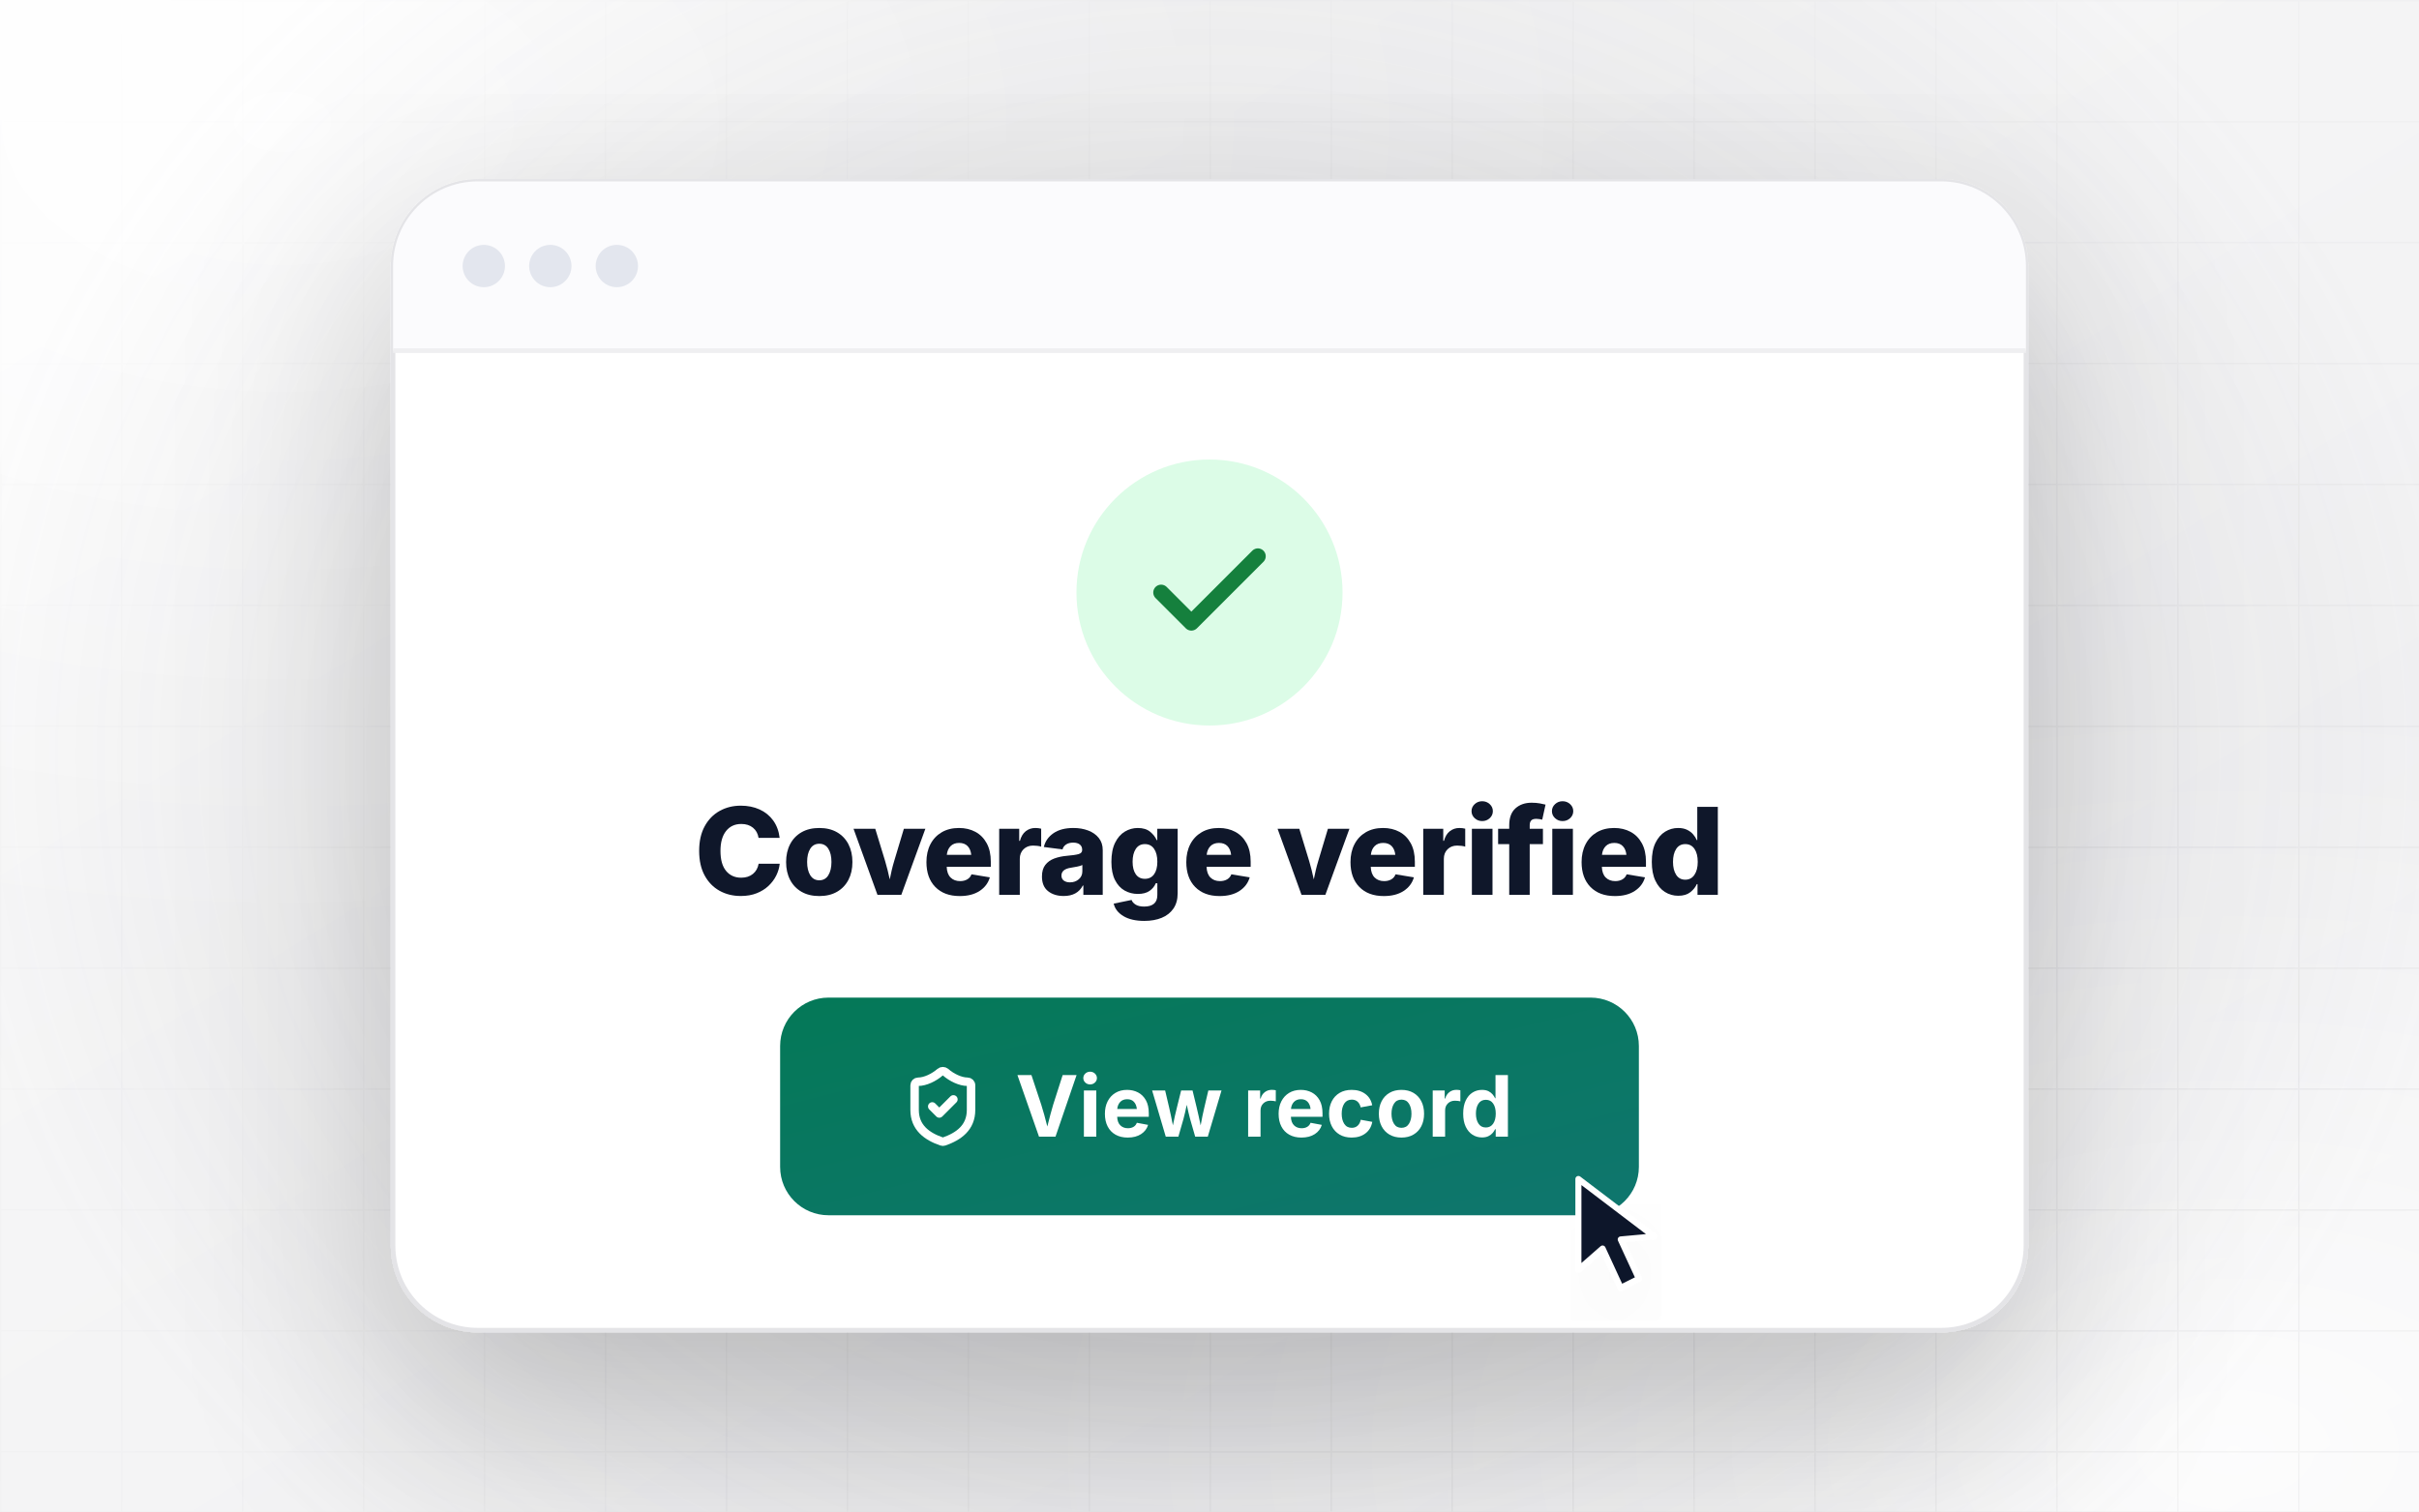
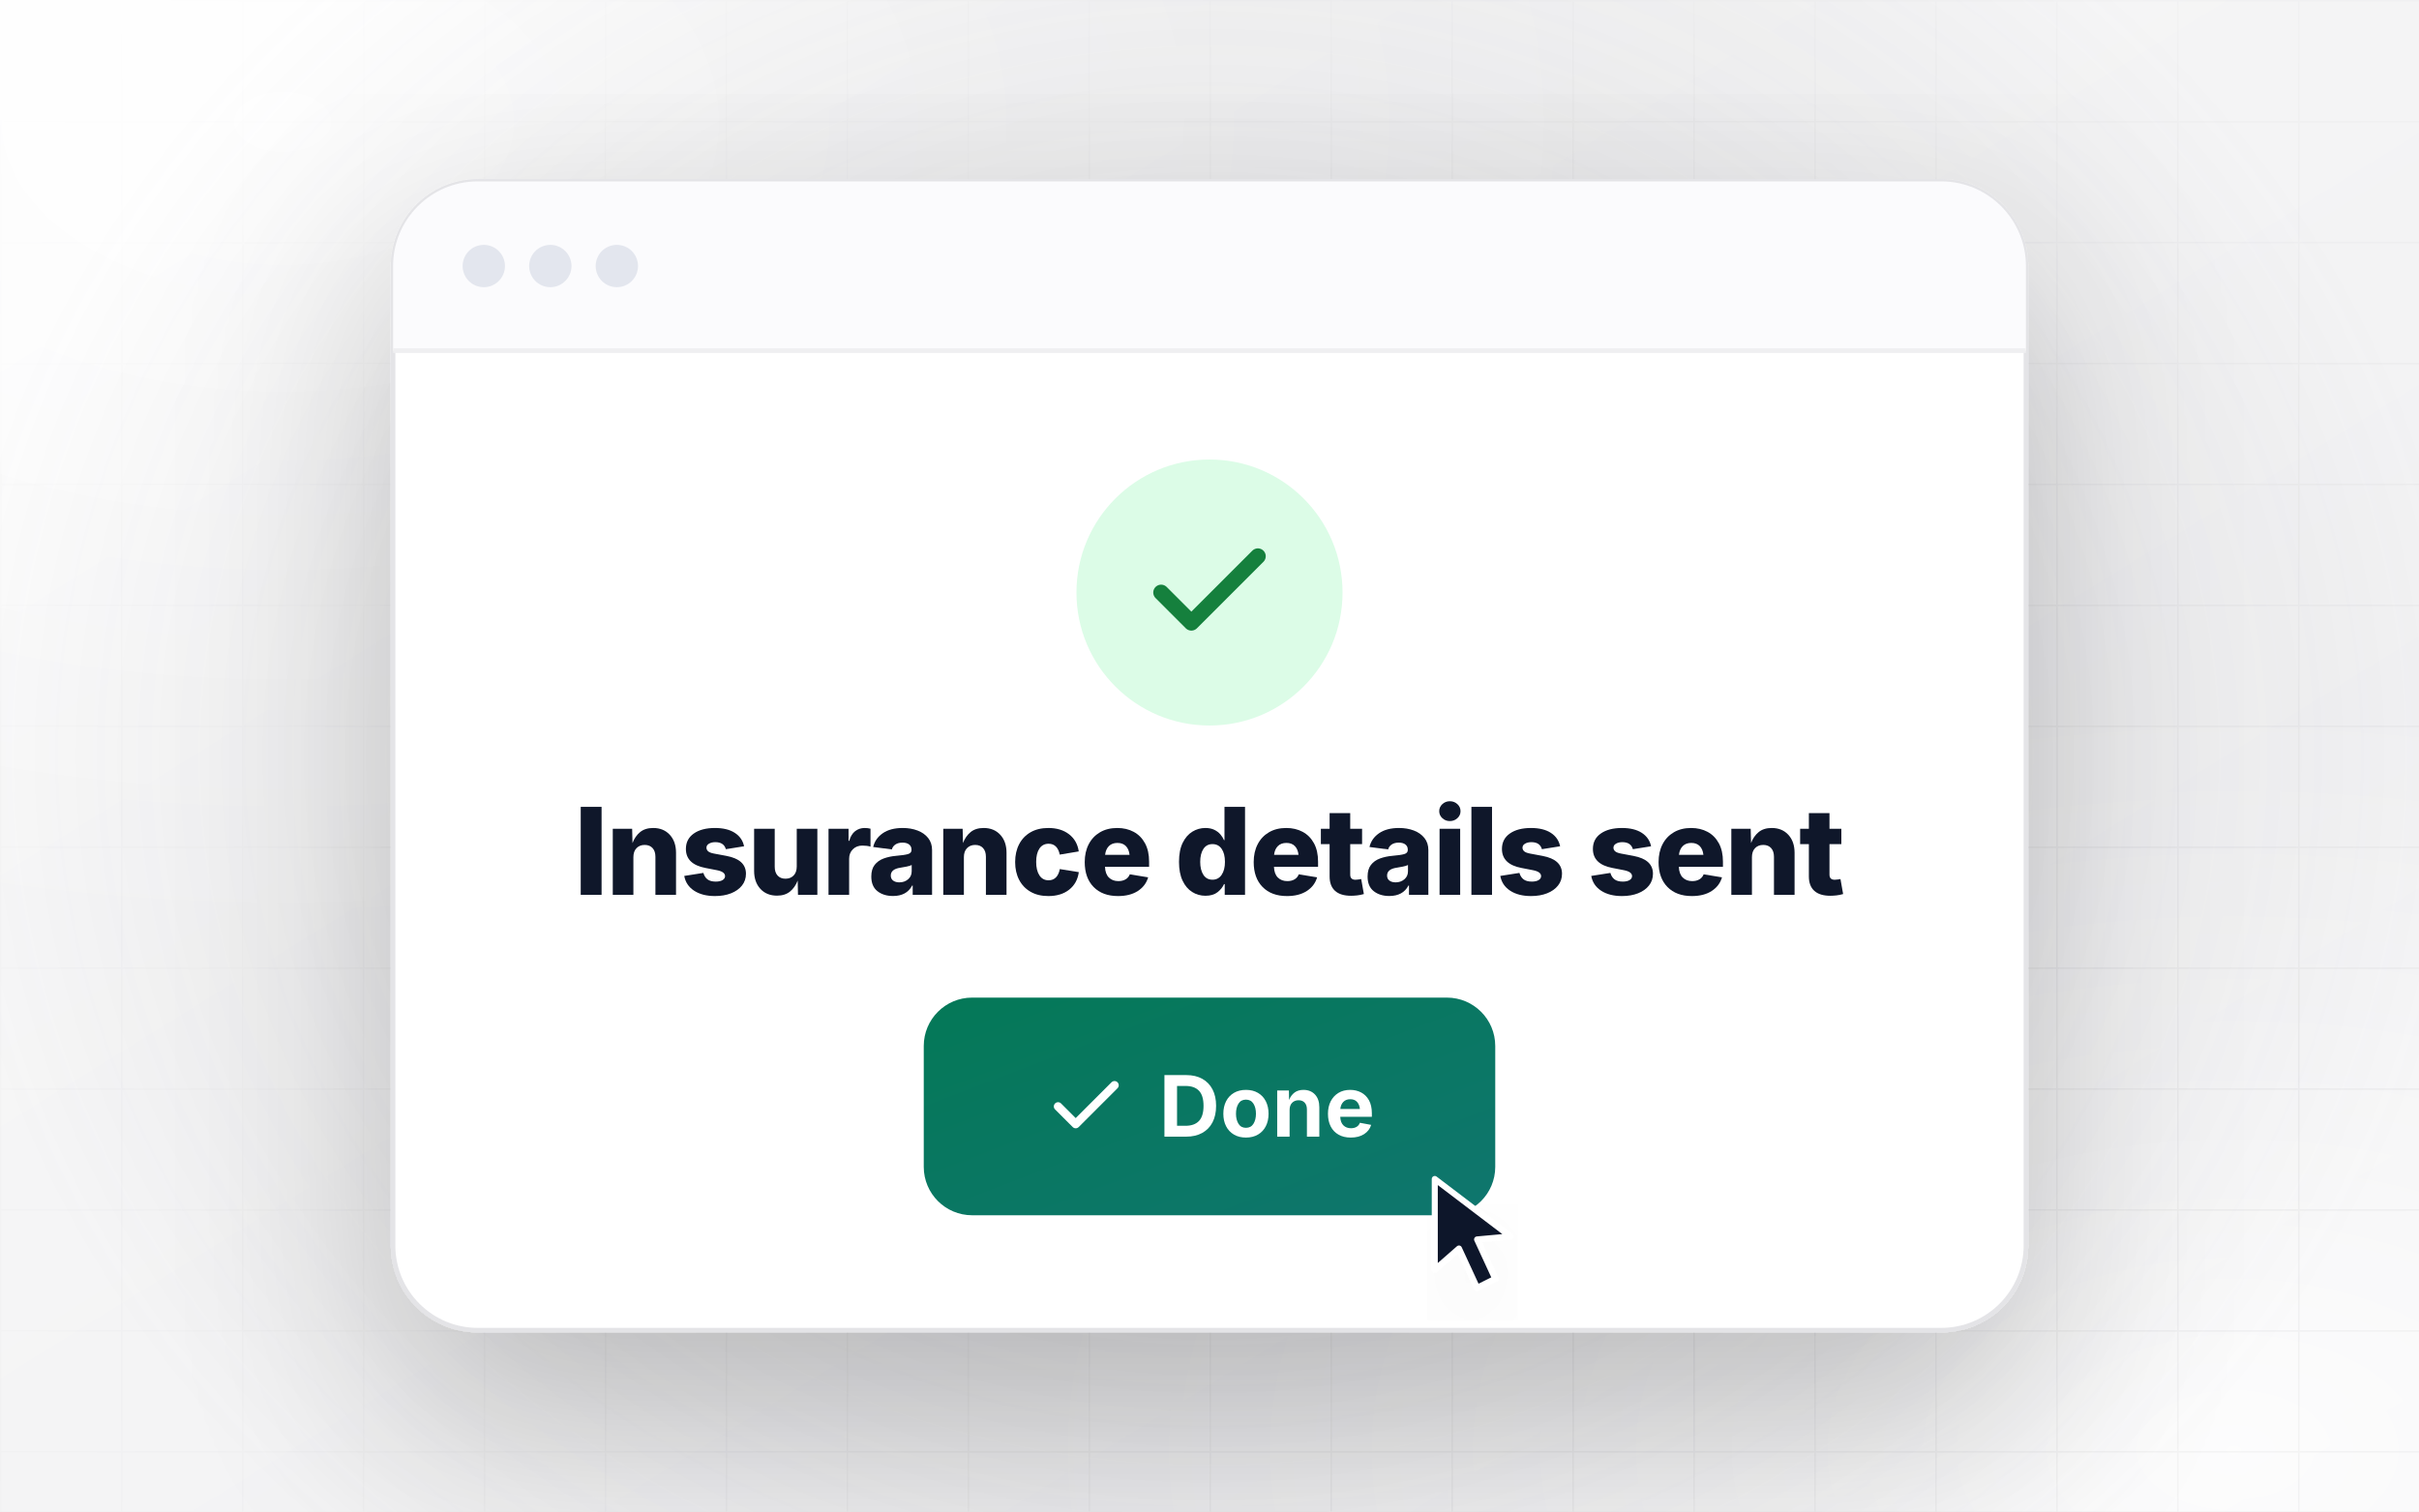
<svg xmlns="http://www.w3.org/2000/svg" xmlns:xlink="http://www.w3.org/1999/xlink" viewBox="0 0 800 500" width="800" height="500" role="img">
  <defs>
    <linearGradient id="bg" x1="0" y1="0" x2="1" y2="1">
      <stop offset="0" stop-color="#FAFAFA" />
      <stop offset="1" stop-color="#EEEEF0" />
    </linearGradient>
    <radialGradient id="glowA" cx="0.12" cy="0.08" r="0.55">
      <stop offset="0" stop-color="#FFFFFF" stop-opacity="0.95" />
      <stop offset="1" stop-color="#FFFFFF" stop-opacity="0" />
    </radialGradient>
    <radialGradient id="glowB" cx="0.92" cy="0.96" r="0.5">
      <stop offset="0" stop-color="#FFFFFF" stop-opacity="0.85" />
      <stop offset="1" stop-color="#FFFFFF" stop-opacity="0" />
    </radialGradient>
    <linearGradient id="gAcc" x1="0" y1="0" x2="1" y2="1">
      <stop offset="0" stop-color="#047857" />
      <stop offset="1" stop-color="#0F766E" />
    </linearGradient>
    <linearGradient id="gStroke" x1="0" y1="0" x2="1" y2="0">
      <stop offset="0" stop-color="#6EE7B7" />
      <stop offset="1" stop-color="#5EEAD4" />
    </linearGradient>
    <pattern id="grid" width="40" height="40" patternUnits="userSpaceOnUse">
      <path d="M40 0H0V40" fill="none" stroke="#52525B" stroke-opacity="0.07" stroke-width="1" />
    </pattern>
    <radialGradient id="fade" cx="0.5" cy="0.45" r="0.65">
      <stop offset="0" stop-color="#fff" stop-opacity="1" />
      <stop offset="1" stop-color="#fff" stop-opacity="0" />
    </radialGradient>
    <mask id="gridMask">
      <rect width="1200" height="800" fill="url(#fade)" />
    </mask>
    <filter id="e1" x="-10%" y="-10%" width="120%" height="140%">
      <feDropShadow dx="0" dy="1" stdDeviation="1.2" flood-color="#0F172A" flood-opacity="0.07" />
      <feDropShadow dx="0" dy="12" stdDeviation="18" flood-color="#18181B" flood-opacity="0.08" />
    </filter>
    <filter id="e2" x="-15%" y="-15%" width="130%" height="160%">
      <feDropShadow dx="0" dy="2" stdDeviation="3" flood-color="#0F172A" flood-opacity="0.10" />
      <feDropShadow dx="0" dy="28" stdDeviation="34" flood-color="#18181B" flood-opacity="0.20" />
    </filter>
    <radialGradient id="spot" cx="0.5" cy="0.5" r="0.5">
      <stop offset="0" stop-color="#71717A" stop-opacity="0.24" />
      <stop offset="1" stop-color="#71717A" stop-opacity="0" />
    </radialGradient>
-     <path id="g800_C" d="M787 -20Q586 -20 426.5 69.0Q267 158 174.5 328.5Q82 499 82 744Q82 990 175.5 1161.0Q269 1332 429.0 1421.0Q589 1510 787 1510Q964 1510 1105.0 1446.0Q1246 1382 1335.0 1260.0Q1424 1138 1445 964H1088Q1071 1073 993.5 1136.5Q916 1200 796 1200Q632 1200 537.5 1080.5Q443 961 443 744Q443 520 538.0 405.0Q633 290 794 290Q914 290 992.0 353.5Q1070 417 1089 526H1446Q1436 426 1388.5 329.0Q1341 232 1258.0 153.0Q1175 74 1057.0 27.0Q939 -20 787 -20Z" />
-     <path id="g800_o" d="M634 -21Q459 -21 333.0 51.5Q207 124 139.5 253.5Q72 383 72 555Q72 727 139.5 857.0Q207 987 333.0 1059.5Q459 1132 634 1132Q809 1132 934.5 1059.5Q1060 987 1127.5 857.0Q1195 727 1195 555Q1195 383 1127.5 253.5Q1060 124 934.5 51.5Q809 -21 634 -21ZM634 246Q734 246 787.0 331.5Q840 417 840 557Q840 697 787.0 781.0Q734 865 634 865Q534 865 481.0 781.0Q428 697 428 557Q428 417 481.0 331.5Q534 246 634 246Z" />
-     <path id="g800_v" d="M427 0 22 1118H390L557 571Q580 496 598.5 419.0Q617 342 635 261Q651 342 669.0 418.5Q687 495 710 571L874 1118H1238L831 0Z" />
-     <path id="g800_e" d="M636 -21Q373 -21 222.5 132.5Q72 286 72 555Q72 727 139.5 857.0Q207 987 331.0 1059.5Q455 1132 623 1132Q780 1132 901.5 1066.5Q1023 1001 1092.5 873.5Q1162 746 1162 562V474H415Q420 353 481.5 292.5Q543 232 642 232Q712 232 763.0 261.5Q814 291 835 347L1146 296Q1104 151 971.5 65.0Q839 -21 636 -21ZM417 677H831Q821 772 769.0 825.5Q717 879 626 879Q534 879 480.5 824.5Q427 770 417 677Z" />
+     <path id="g800_I" d="M469 1490V0H116V1490Z" />
+     <path id="g800_n" d="M464 638V0H115V1118H443L449 877Q493 993 578.0 1062.5Q663 1132 799 1132Q974 1132 1080.0 1017.0Q1186 902 1186 712V0H837V644Q837 738 789.0 791.5Q741 845 655 845Q570 845 517.0 790.5Q464 736 464 638Z" />
+     <path id="g800_s" d="M586 -21Q371 -21 232.5 69.5Q94 160 65 320L389 371Q410 298 460.0 261.0Q510 224 599 224Q672 224 714.0 249.5Q756 275 756 317Q756 390 619 417L424 455Q93 518 93 777Q93 944 226.5 1038.0Q360 1132 585 1132Q795 1132 922.0 1049.0Q1049 966 1078 822L770 773Q736 892 591 892Q528 892 484.5 866.5Q441 841 441 798Q441 764 468.0 738.5Q495 713 567 699L781 659Q1110 597 1110 357Q1110 242 1042.5 157.0Q975 72 857.0 25.5Q739 -21 586 -21Z" />
+     <path id="g800_u" d="M503 -14Q327 -14 221.0 101.0Q115 216 115 406V1118H464V474Q464 380 512.5 326.5Q561 273 646 273Q732 273 784.5 327.5Q837 382 837 480V1118H1186V0H858L853 242Q808 125 723.0 55.5Q638 -14 503 -14Z" />
    <path id="g800_r" d="M115 0V1118H454V914H466Q496 1024 565.5 1078.0Q635 1132 727 1132Q778 1132 826 1120V816Q801 825 760.5 829.5Q720 834 688 834Q591 834 527.5 772.0Q464 710 464 610V0Z" />
    <path id="g800_a" d="M428 -20Q267 -20 163.5 62.0Q60 144 60 310Q60 434 117.0 507.0Q174 580 268.5 615.0Q363 650 476 660Q618 672 679.5 689.5Q741 707 741 759V763Q741 821 700.5 852.5Q660 884 589 884Q516 884 469.0 853.0Q422 822 408 769L92 810Q125 953 253.5 1042.5Q382 1132 592 1132Q731 1132 843.5 1089.0Q956 1046 1022.5 962.5Q1089 879 1089 759V0H761V157H752Q659 -20 428 -20ZM534 211Q622 211 683.0 263.0Q744 315 744 398V505Q714 489 657.0 478.0Q600 467 551 459Q390 435 390 326Q390 270 430.5 240.5Q471 211 534 211Z" />
-     <path id="g800_g" d="M630 -442Q411 -442 276.0 -361.0Q141 -280 111 -149L414 -87Q429 -132 481.5 -165.5Q534 -199 628 -199Q735 -199 792.5 -151.0Q850 -103 850 -3V195H823Q792 119 718.5 67.0Q645 15 520 15Q397 15 295.5 72.5Q194 130 133.0 250.5Q72 371 72 559Q72 755 134.5 882.0Q197 1009 299.0 1070.5Q401 1132 519 1132Q652 1132 729.5 1067.0Q807 1002 839 926H849V1118H1194V25Q1194 -129 1122.5 -233.0Q1051 -337 924.0 -389.5Q797 -442 630 -442ZM639 271Q739 271 794.5 347.5Q850 424 850 560Q850 698 795.0 778.5Q740 859 639 859Q538 859 484.5 777.0Q431 695 431 560Q431 425 485.0 348.0Q539 271 639 271Z" />
+     <path id="g800_c" d="M634 -21Q459 -21 333.0 51.5Q207 124 139.5 253.5Q72 383 72 555Q72 727 139.5 857.0Q207 987 333.0 1059.5Q459 1132 634 1132Q848 1132 985.5 1025.0Q1123 918 1149 735L827 681Q810 769 762.5 817.0Q715 865 638 865Q538 865 483.0 783.5Q428 702 428 557Q428 413 483.0 329.5Q538 246 638 246Q715 246 763.5 296.0Q812 346 828 436L1150 384Q1124 196 987.0 87.5Q850 -21 634 -21Z" />
+     <path id="g800_e" d="M636 -21Q373 -21 222.5 132.5Q72 286 72 555Q72 727 139.5 857.0Q207 987 331.0 1059.5Q455 1132 623 1132Q780 1132 901.5 1066.5Q1023 1001 1092.5 873.5Q1162 746 1162 562V474H415Q420 353 481.5 292.5Q543 232 642 232Q712 232 763.0 261.5Q814 291 835 347L1146 296Q1104 151 971.5 65.0Q839 -21 636 -21ZM417 677H831Q821 772 769.0 825.5Q717 879 626 879Q534 879 480.5 824.5Q427 770 417 677Z" />
+     <path id="g800_d" d="M520 -16Q396 -16 294.0 48.5Q192 113 132.0 240.5Q72 368 72 558Q72 754 134.5 881.0Q197 1008 298.5 1070.0Q400 1132 517 1132Q606 1132 669.0 1101.5Q732 1071 772.5 1023.5Q813 976 834 926H842V1490H1190V0H846V181H834Q801 105 724.5 44.5Q648 -16 520 -16ZM639 256Q738 256 794.0 338.5Q850 421 850 558Q850 697 794.5 778.0Q739 859 639 859Q538 859 484.5 776.5Q431 694 431 558Q431 422 484.5 339.0Q538 256 639 256Z" />
+     <path id="g800_t" d="M718 1118V859H517V342Q517 255 606 255Q624 255 656.5 259.5Q689 264 703 267L748 13Q689 -4 634.0 -10.0Q579 -16 530 -16Q352 -16 260.0 67.5Q168 151 168 311V859H20V1118H168V1384H517V1118Z" />
    <path id="g800_i" d="M115 0V1118H464V0ZM289 1249Q215 1249 162.0 1298.0Q109 1347 109 1417Q109 1487 162.0 1536.0Q215 1585 289 1585Q364 1585 417.0 1536.0Q470 1487 470 1417Q470 1347 417.0 1298.0Q364 1249 289 1249Z" />
-     <path id="g800_f" d="M779 1118V859H555V0H208V859H20V1118H208V1178Q208 1370 314.0 1465.0Q420 1560 588 1560Q662 1560 727.0 1548.5Q792 1537 823 1528L767 1273Q747 1278 720.0 1282.5Q693 1287 666 1287Q604 1287 579.5 1258.5Q555 1230 555 1181V1118Z" />
-     <path id="g800_d" d="M520 -16Q396 -16 294.0 48.5Q192 113 132.0 240.5Q72 368 72 558Q72 754 134.5 881.0Q197 1008 298.5 1070.0Q400 1132 517 1132Q606 1132 669.0 1101.5Q732 1071 772.5 1023.5Q813 976 834 926H842V1490H1190V0H846V181H834Q801 105 724.5 44.5Q648 -16 520 -16ZM639 256Q738 256 794.0 338.5Q850 421 850 558Q850 697 794.5 778.0Q739 859 639 859Q538 859 484.5 776.5Q431 694 431 558Q431 422 484.5 339.0Q538 256 639 256Z" />
-     <path id="g700_V" d="M571 0 49 1490H388L626 771Q662 659 698.0 528.0Q734 397 772 246Q810 398 844.5 528.0Q879 658 913 771L1143 1490H1480L970 0Z" />
-     <path id="g700_i" d="M128 0V1118H428V0ZM278 1264Q210 1264 162.0 1309.0Q114 1354 114 1418Q114 1482 162.0 1527.0Q210 1572 278 1572Q346 1572 394.5 1527.0Q443 1482 443 1418Q443 1354 394.5 1309.0Q346 1264 278 1264Z" />
+     <path id="g800_l" d="M464 1490V0H115V1490Z" />
+     <path id="g700_D" d="M659 0H135V1490H664Q888 1490 1049.5 1400.5Q1211 1311 1298.0 1144.5Q1385 978 1385 746Q1385 513 1298.0 346.0Q1211 179 1048.0 89.5Q885 0 659 0ZM440 263H644Q859 263 970.0 379.0Q1081 495 1081 746Q1081 996 970.5 1111.5Q860 1227 646 1227H440Z" />
+     <path id="g700_o" d="M628 -22Q460 -22 337.0 50.5Q214 123 147.5 252.5Q81 382 81 554Q81 727 147.5 857.0Q214 987 337.0 1059.5Q460 1132 628 1132Q796 1132 919.0 1059.5Q1042 987 1108.5 857.0Q1175 727 1175 554Q1175 382 1108.5 252.5Q1042 123 919.0 50.5Q796 -22 628 -22ZM628 214Q748 214 809.0 311.0Q870 408 870 555Q870 703 809.0 799.5Q748 896 628 896Q508 896 447.5 799.5Q387 703 387 555Q387 408 447.5 311.0Q508 214 628 214Z" />
+     <path id="g700_n" d="M428 647V0H128V1118H411L415 887Q462 1004 548.0 1068.0Q634 1132 763 1132Q937 1132 1042.0 1020.0Q1147 908 1147 711V0H847V659Q847 763 793.5 822.0Q740 881 645 881Q549 881 488.5 819.5Q428 758 428 647Z" />
    <path id="g700_e" d="M633 -22Q462 -22 338.0 48.0Q214 118 147.5 247.0Q81 376 81 553Q81 726 147.5 856.0Q214 986 334.5 1059.0Q455 1132 618 1132Q764 1132 883.0 1070.0Q1002 1008 1072.5 882.0Q1143 756 1143 565V481H378Q383 344 454.0 274.0Q525 204 638 204Q717 204 773.5 237.5Q830 271 854 336L1126 285Q1085 146 956.5 62.0Q828 -22 633 -22ZM380 669H854Q843 778 784.0 842.0Q725 906 621 906Q513 906 451.0 839.5Q389 773 380 669Z" />
-     <path id="g700_w" d="M361 0 31 1118H346L443 705Q463 612 487.0 505.0Q511 398 534 273Q557 395 582.5 502.5Q608 610 631 705L733 1118H1009L1109 705Q1130 610 1155.5 503.0Q1181 396 1205 272Q1226 396 1249.0 503.0Q1272 610 1294 705L1391 1118H1710L1378 0H1073L949 431Q928 503 908.5 593.0Q889 683 869 771Q850 683 830.0 592.5Q810 502 790 431L666 0Z" />
-     <path id="g700_r" d="M128 0V1118H418V923H430Q461 1026 533.5 1079.5Q606 1133 700 1133Q751 1133 797 1123V855Q777 861 738.5 865.5Q700 870 667 870Q563 870 495.5 805.0Q428 740 428 636V0Z" />
-     <path id="g700_c" d="M628 -22Q459 -22 336.5 50.5Q214 123 147.5 252.5Q81 382 81 554Q81 727 147.5 857.0Q214 987 336.5 1059.5Q459 1132 628 1132Q827 1132 960.0 1032.5Q1093 933 1125 760L846 708Q827 795 772.5 845.5Q718 896 631 896Q511 896 449.0 801.5Q387 707 387 555Q387 405 449.0 309.5Q511 214 631 214Q718 214 774.0 266.5Q830 319 848 409L1127 358Q1095 181 962.0 79.5Q829 -22 628 -22Z" />
-     <path id="g700_o" d="M628 -22Q460 -22 337.0 50.5Q214 123 147.5 252.5Q81 382 81 554Q81 727 147.5 857.0Q214 987 337.0 1059.5Q460 1132 628 1132Q796 1132 919.0 1059.5Q1042 987 1108.5 857.0Q1175 727 1175 554Q1175 382 1108.5 252.5Q1042 123 919.0 50.5Q796 -22 628 -22ZM628 214Q748 214 809.0 311.0Q870 408 870 555Q870 703 809.0 799.5Q748 896 628 896Q508 896 447.5 799.5Q387 703 387 555Q387 408 447.5 311.0Q508 214 628 214Z" />
-     <path id="g700_d" d="M537 -19Q408 -19 305.0 47.5Q202 114 141.5 242.5Q81 371 81 557Q81 748 143.0 876.0Q205 1004 308.0 1068.0Q411 1132 535 1132Q630 1132 693.0 1100.0Q756 1068 794.5 1021.0Q833 974 853 930H863V1490H1163V0H868V179H853Q832 134 793.0 88.5Q754 43 691.0 12.0Q628 -19 537 -19ZM629 222Q743 222 806.0 314.0Q869 406 869 558Q869 710 806.5 801.0Q744 892 629 892Q511 892 450.0 798.5Q389 705 389 558Q389 410 450.5 316.0Q512 222 629 222Z" />
  </defs>
  <style>
.pulse{transform-box:fill-box;transform-origin:center;animation:pulse 2.4s cubic-bezier(.2,.7,.3,1) infinite}
@keyframes pulse{0%{transform:scale(1);opacity:.30}75%{transform:scale(2.1);opacity:0}100%{transform:scale(2.1);opacity:0}}
.caret{animation:blink 1.1s steps(1) infinite}
@keyframes blink{0%,55%{opacity:1}56%,100%{opacity:0}}
.press{transform-box:fill-box;transform-origin:0 0;animation:press 3.2s ease-in-out infinite}
@keyframes press{0%,58%,100%{transform:translate(0,0) scale(1)}66%{transform:translate(1.5px,2px) scale(.9)}74%{transform:translate(0,0) scale(1)}}
.ripple{transform-box:fill-box;transform-origin:center;opacity:0;animation:ripple 3.2s ease-out infinite}
@keyframes ripple{0%,62%{opacity:0;transform:scale(.4)}68%{opacity:.5}100%{opacity:0;transform:scale(2.4)}}
.sweep{animation:sweep 4.8s cubic-bezier(.45,0,.2,1) infinite}
@keyframes sweep{0%{transform:translateY(-470px);opacity:0}8%{opacity:1}72%{transform:translateY(0);opacity:1}100%{transform:translateY(0);opacity:1}}
.ring{transform-box:fill-box;transform-origin:50% 12%;animation:ring 4s ease-in-out infinite}
@keyframes ring{0%,70%,100%{transform:rotate(0)}74%{transform:rotate(14deg)}78%{transform:rotate(-12deg)}82%{transform:rotate(8deg)}86%{transform:rotate(-4deg)}90%{transform:rotate(0)}}
.glow{animation:glow 2.6s ease-in-out infinite}
@keyframes glow{0%,100%{opacity:1}50%{opacity:.45}}
.float{animation:float 6s ease-in-out infinite}
@keyframes float{0%,100%{transform:translateY(0)}50%{transform:translateY(-6px)}}
@media (prefers-reduced-motion: reduce){*{animation:none!important}}
</style>
  <rect width="800" height="500" fill="url(#bg)" />
  <rect width="800" height="500" fill="url(#glowA)" />
  <rect width="800" height="500" fill="url(#glowB)" />
  <rect width="800" height="500" fill="url(#grid)" mask="url(#gridMask)" />
  <ellipse cx="400.0" cy="250.0" rx="421.2" ry="361.0" fill="url(#spot)" />
  <rect x="130" y="60" width="540" height="380" rx="28" fill="#fff" stroke="#E4E4E7" stroke-width="1.5" filter="url(#e2)" />
  <path d="M130 116 V88 a28 28 0 0 1 28 -28 H642 a28 28 0 0 1 28 28 V116 Z" fill="#FBFBFD" />
  <line x1="130" y1="116" x2="670" y2="116" stroke="#EFEFF1" stroke-width="1.5" />
  <circle cx="160" cy="88" r="7" fill="#E3E6EE" />
  <circle cx="182" cy="88" r="7" fill="#E3E6EE" />
  <circle cx="204" cy="88" r="7" fill="#E3E6EE" />
  <circle cx="400.0" cy="196" r="44" fill="#DCFCE7" />
  <g transform="translate(376.0 172) scale(2)" fill="none" stroke="#15803D" stroke-width="2.6" stroke-linecap="round" stroke-linejoin="round">
    <path d="M20 6 9 17l-5-5" />
  </g>
  <g>
-     <use href="#g800_C" xlink:href="#g800_C" transform="translate(229.62 296.00) scale(0.01953 -0.01953)" fill="#0F172A" />
-     <use href="#g800_o" xlink:href="#g800_o" transform="translate(258.57 296.00) scale(0.01953 -0.01953)" fill="#0F172A" />
-     <use href="#g800_v" xlink:href="#g800_v" transform="translate(281.85 296.00) scale(0.01953 -0.01953)" fill="#0F172A" />
-     <use href="#g800_e" xlink:href="#g800_e" transform="translate(304.98 296.00) scale(0.01953 -0.01953)" fill="#0F172A" />
-     <use href="#g800_r" xlink:href="#g800_r" transform="translate(328.20 296.00) scale(0.01953 -0.01953)" fill="#0F172A" />
-     <use href="#g800_a" xlink:href="#g800_a" transform="translate(343.42 296.00) scale(0.01953 -0.01953)" fill="#0F172A" />
-     <use href="#g800_g" xlink:href="#g800_g" transform="translate(366.15 296.00) scale(0.01953 -0.01953)" fill="#0F172A" />
-     <use href="#g800_e" xlink:href="#g800_e" transform="translate(390.92 296.00) scale(0.01953 -0.01953)" fill="#0F172A" />
-     <use href="#g800_v" xlink:href="#g800_v" transform="translate(422.09 296.00) scale(0.01953 -0.01953)" fill="#0F172A" />
-     <use href="#g800_e" xlink:href="#g800_e" transform="translate(445.22 296.00) scale(0.01953 -0.01953)" fill="#0F172A" />
-     <use href="#g800_r" xlink:href="#g800_r" transform="translate(468.44 296.00) scale(0.01953 -0.01953)" fill="#0F172A" />
-     <use href="#g800_i" xlink:href="#g800_i" transform="translate(484.53 296.00) scale(0.01953 -0.01953)" fill="#0F172A" />
-     <use href="#g800_f" xlink:href="#g800_f" transform="translate(495.06 296.00) scale(0.01953 -0.01953)" fill="#0F172A" />
-     <use href="#g800_i" xlink:href="#g800_i" transform="translate(511.12 296.00) scale(0.01953 -0.01953)" fill="#0F172A" />
-     <use href="#g800_e" xlink:href="#g800_e" transform="translate(521.65 296.00) scale(0.01953 -0.01953)" fill="#0F172A" />
-     <use href="#g800_d" xlink:href="#g800_d" transform="translate(544.87 296.00) scale(0.01953 -0.01953)" fill="#0F172A" />
+     <use href="#g800_I" xlink:href="#g800_I" transform="translate(189.79 296.00) scale(0.01953 -0.01953)" fill="#0F172A" />
+     <use href="#g800_n" xlink:href="#g800_n" transform="translate(200.41 296.00) scale(0.01953 -0.01953)" fill="#0F172A" />
+     <use href="#g800_s" xlink:href="#g800_s" transform="translate(225.02 296.00) scale(0.01953 -0.01953)" fill="#0F172A" />
+     <use href="#g800_u" xlink:href="#g800_u" transform="translate(247.15 296.00) scale(0.01953 -0.01953)" fill="#0F172A" />
+     <use href="#g800_r" xlink:href="#g800_r" transform="translate(271.76 296.00) scale(0.01953 -0.01953)" fill="#0F172A" />
+     <use href="#g800_a" xlink:href="#g800_a" transform="translate(286.98 296.00) scale(0.01953 -0.01953)" fill="#0F172A" />
+     <use href="#g800_n" xlink:href="#g800_n" transform="translate(309.71 296.00) scale(0.01953 -0.01953)" fill="#0F172A" />
+     <use href="#g800_c" xlink:href="#g800_c" transform="translate(334.32 296.00) scale(0.01953 -0.01953)" fill="#0F172A" />
+     <use href="#g800_e" xlink:href="#g800_e" transform="translate(357.33 296.00) scale(0.01953 -0.01953)" fill="#0F172A" />
+     <use href="#g800_d" xlink:href="#g800_d" transform="translate(388.51 296.00) scale(0.01953 -0.01953)" fill="#0F172A" />
+     <use href="#g800_e" xlink:href="#g800_e" transform="translate(413.21 296.00) scale(0.01953 -0.01953)" fill="#0F172A" />
+     <use href="#g800_t" xlink:href="#g800_t" transform="translate(436.44 296.00) scale(0.01953 -0.01953)" fill="#0F172A" />
+     <use href="#g800_a" xlink:href="#g800_a" transform="translate(451.11 296.00) scale(0.01953 -0.01953)" fill="#0F172A" />
+     <use href="#g800_i" xlink:href="#g800_i" transform="translate(473.84 296.00) scale(0.01953 -0.01953)" fill="#0F172A" />
+     <use href="#g800_l" xlink:href="#g800_l" transform="translate(484.37 296.00) scale(0.01953 -0.01953)" fill="#0F172A" />
+     <use href="#g800_s" xlink:href="#g800_s" transform="translate(494.90 296.00) scale(0.01953 -0.01953)" fill="#0F172A" />
+     <use href="#g800_s" xlink:href="#g800_s" transform="translate(524.98 296.00) scale(0.01953 -0.01953)" fill="#0F172A" />
+     <use href="#g800_e" xlink:href="#g800_e" transform="translate(547.11 296.00) scale(0.01953 -0.01953)" fill="#0F172A" />
+     <use href="#g800_n" xlink:href="#g800_n" transform="translate(570.33 296.00) scale(0.01953 -0.01953)" fill="#0F172A" />
+     <use href="#g800_t" xlink:href="#g800_t" transform="translate(594.94 296.00) scale(0.01953 -0.01953)" fill="#0F172A" />
  </g>
-   <rect x="258.0" y="330" width="284" height="72" rx="16" fill="url(#gAcc)" />
-   <g transform="translate(297.8066 352.0) scale(1.1667)" fill="none" stroke="#fff" stroke-width="2.4" stroke-linecap="round" stroke-linejoin="round">
-     <path d="M20 13c0 5-3.5 7.5-7.66 8.95a1 1 0 0 1-.67-.01C7.5 20.5 4 18 4 13V6a1 1 0 0 1 1-1c2 0 4.5-1.2 6.24-2.72a1.17 1.17 0 0 1 1.52 0C14.51 3.81 17 5 19 5a1 1 0 0 1 1 1z" />
-     <path d="m9 12 2 2 4-4" />
+   <rect x="305.5" y="330" width="189" height="72" rx="16" fill="url(#gAcc)" />
+   <g transform="translate(345.248 352.0) scale(1.1667)" fill="none" stroke="#fff" stroke-width="2.4" stroke-linecap="round" stroke-linejoin="round">
+     <path d="M20 6 9 17l-5-5" />
  </g>
  <g>
-     <use href="#g700_V" xlink:href="#g700_V" transform="translate(335.81 376.00) scale(0.01367 -0.01367)" fill="#fff" />
-     <use href="#g700_i" xlink:href="#g700_i" transform="translate(356.71 376.00) scale(0.01367 -0.01367)" fill="#fff" />
-     <use href="#g700_e" xlink:href="#g700_e" transform="translate(364.30 376.00) scale(0.01367 -0.01367)" fill="#fff" />
-     <use href="#g700_w" xlink:href="#g700_w" transform="translate(380.60 376.00) scale(0.01367 -0.01367)" fill="#fff" />
-     <use href="#g700_r" xlink:href="#g700_r" transform="translate(411.03 376.00) scale(0.01367 -0.01367)" fill="#fff" />
-     <use href="#g700_e" xlink:href="#g700_e" transform="translate(421.75 376.00) scale(0.01367 -0.01367)" fill="#fff" />
-     <use href="#g700_c" xlink:href="#g700_c" transform="translate(438.43 376.00) scale(0.01367 -0.01367)" fill="#fff" />
-     <use href="#g700_o" xlink:href="#g700_o" transform="translate(454.90 376.00) scale(0.01367 -0.01367)" fill="#fff" />
-     <use href="#g700_r" xlink:href="#g700_r" transform="translate(472.07 376.00) scale(0.01367 -0.01367)" fill="#fff" />
-     <use href="#g700_d" xlink:href="#g700_d" transform="translate(482.79 376.00) scale(0.01367 -0.01367)" fill="#fff" />
+     <use href="#g700_D" xlink:href="#g700_D" transform="translate(383.25 376.00) scale(0.01367 -0.01367)" fill="#fff" />
+     <use href="#g700_o" xlink:href="#g700_o" transform="translate(403.47 376.00) scale(0.01367 -0.01367)" fill="#fff" />
+     <use href="#g700_n" xlink:href="#g700_n" transform="translate(420.64 376.00) scale(0.01367 -0.01367)" fill="#fff" />
+     <use href="#g700_e" xlink:href="#g700_e" transform="translate(438.07 376.00) scale(0.01367 -0.01367)" fill="#fff" />
  </g>
-   <circle class="ripple" cx="522.0" cy="390" r="14" fill="#047857" />
+   <circle class="ripple" cx="474.5" cy="390" r="14" fill="#047857" />
  <g class="press">
    <g filter="url(#e1)">
-       <path d="M522.0 390 l0 30 l8 -7 l6 13 l6 -3 l-6 -13 l11 -1 z" fill="#0F172A" stroke="#fff" stroke-width="2" stroke-linejoin="round" />
+       <path d="M474.5 390 l0 30 l8 -7 l6 13 l6 -3 l-6 -13 l11 -1 z" fill="#0F172A" stroke="#fff" stroke-width="2" stroke-linejoin="round" />
    </g>
  </g>
</svg>
